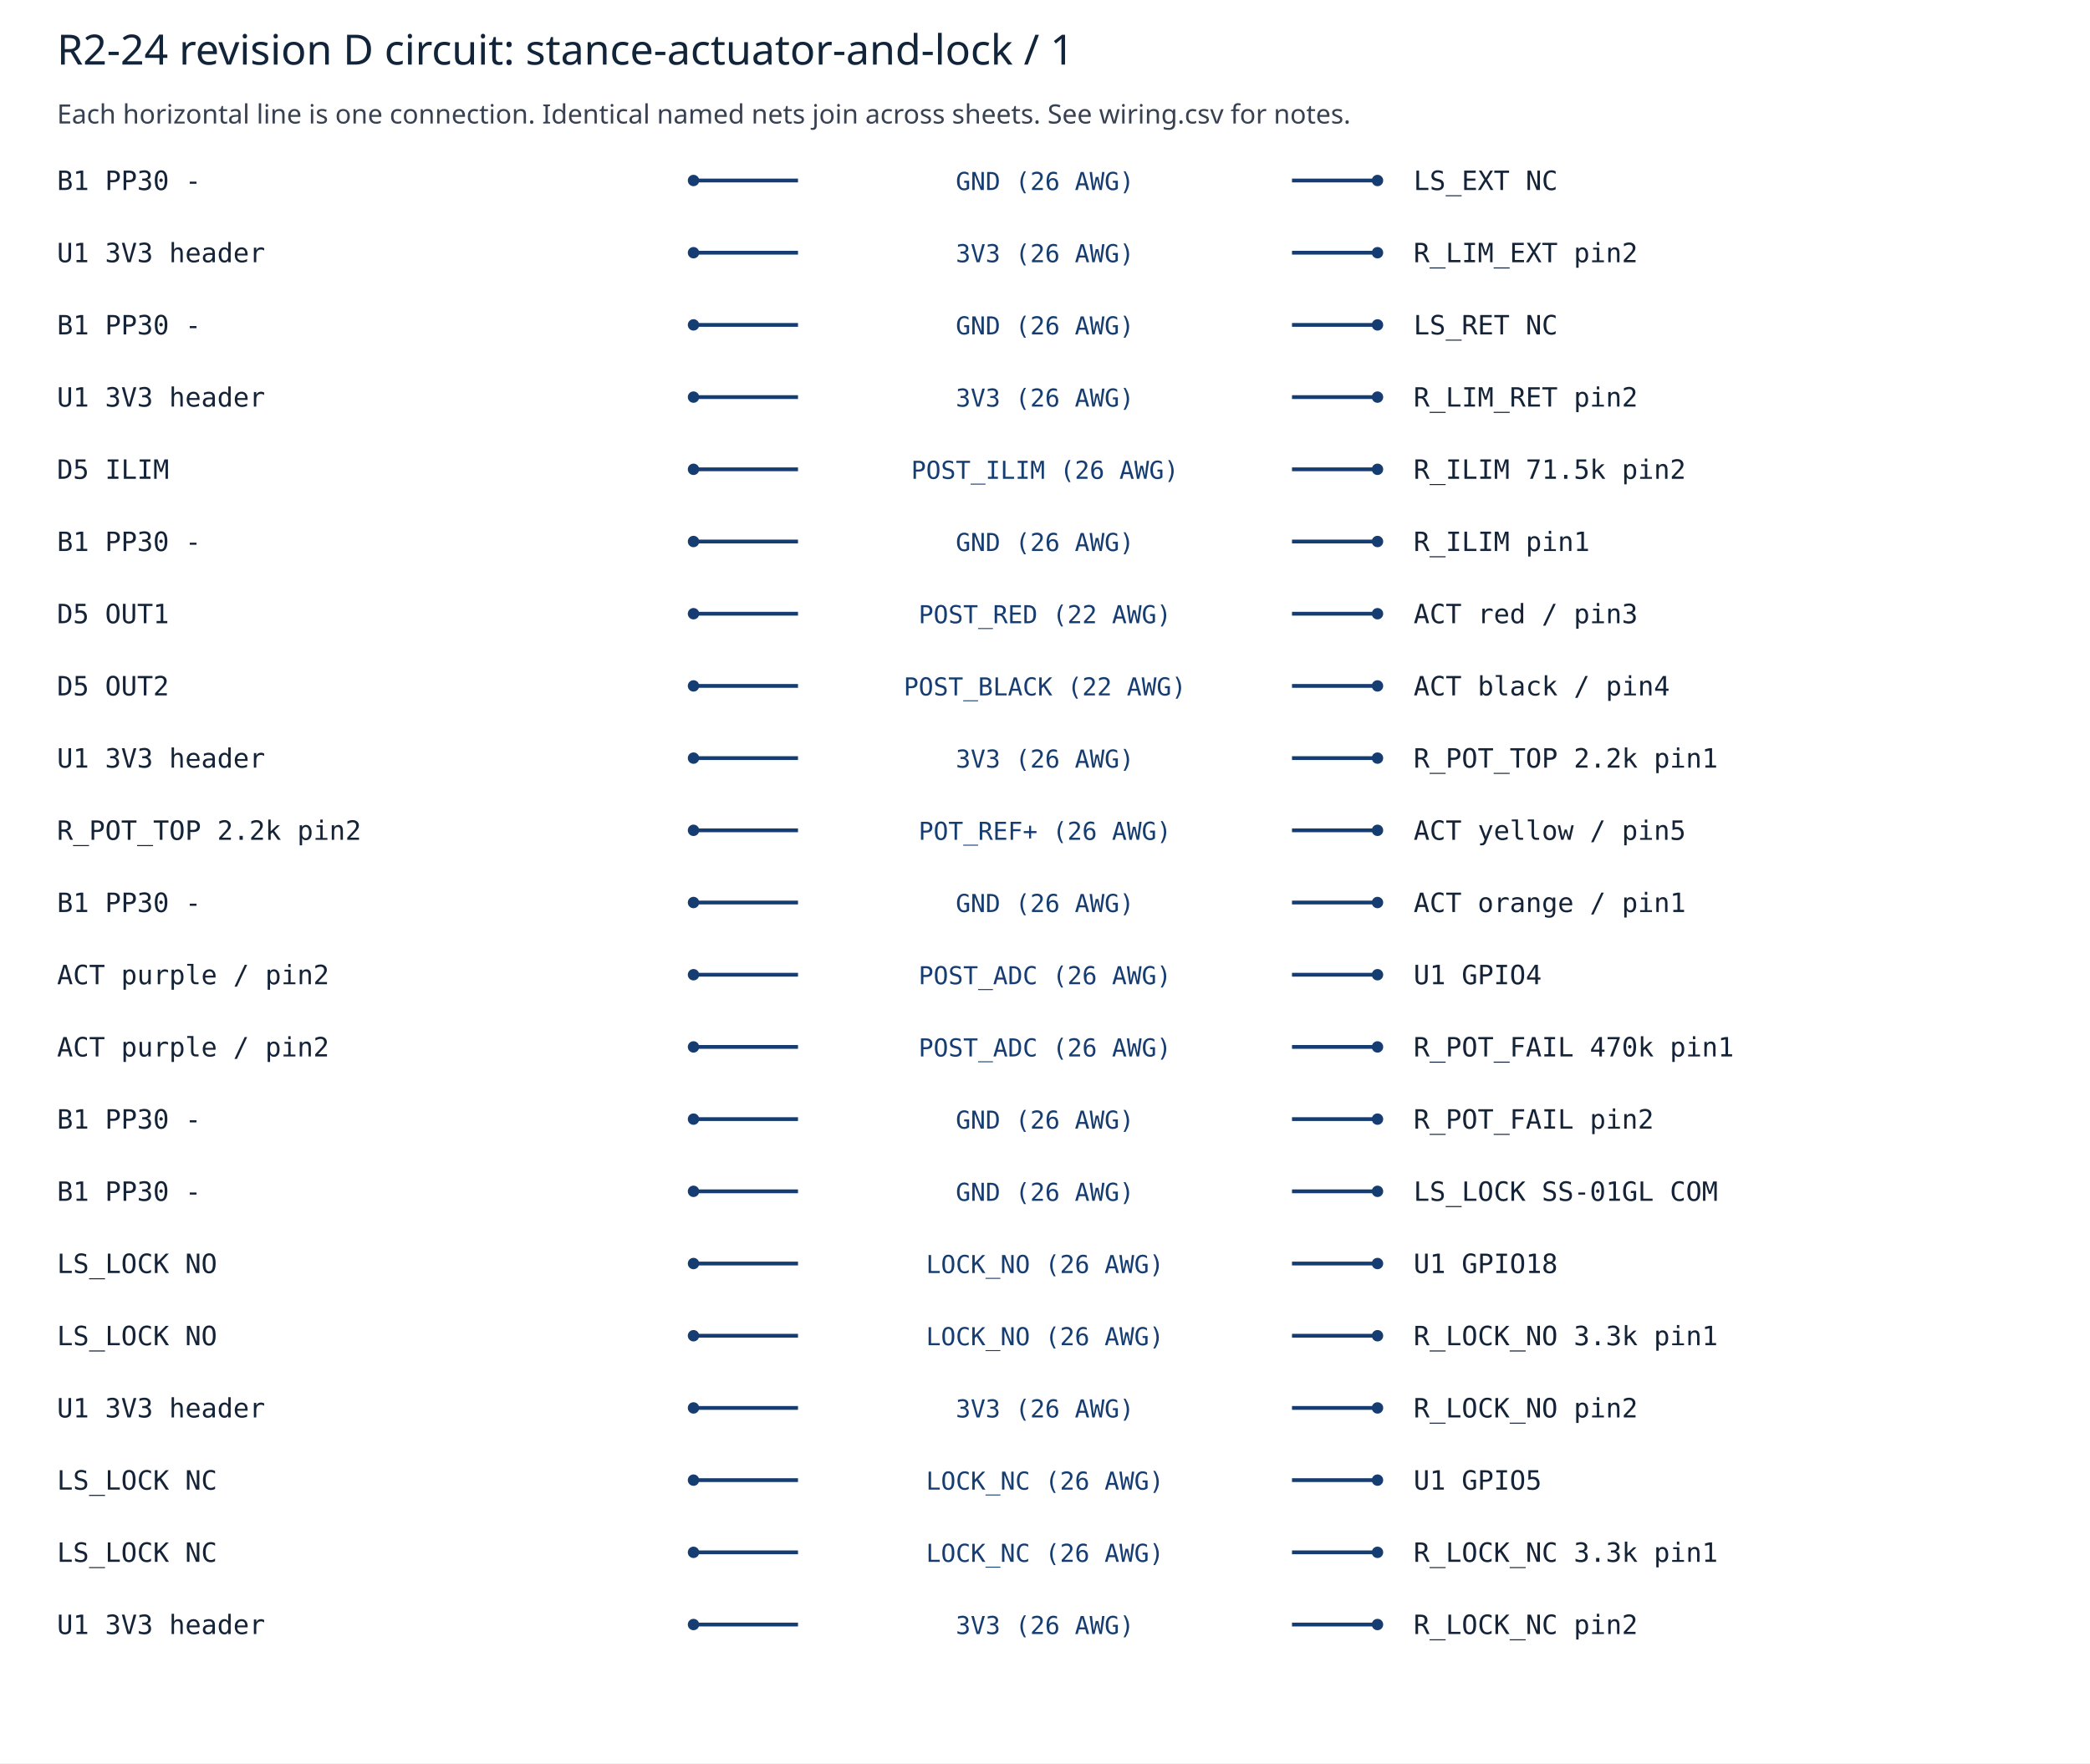
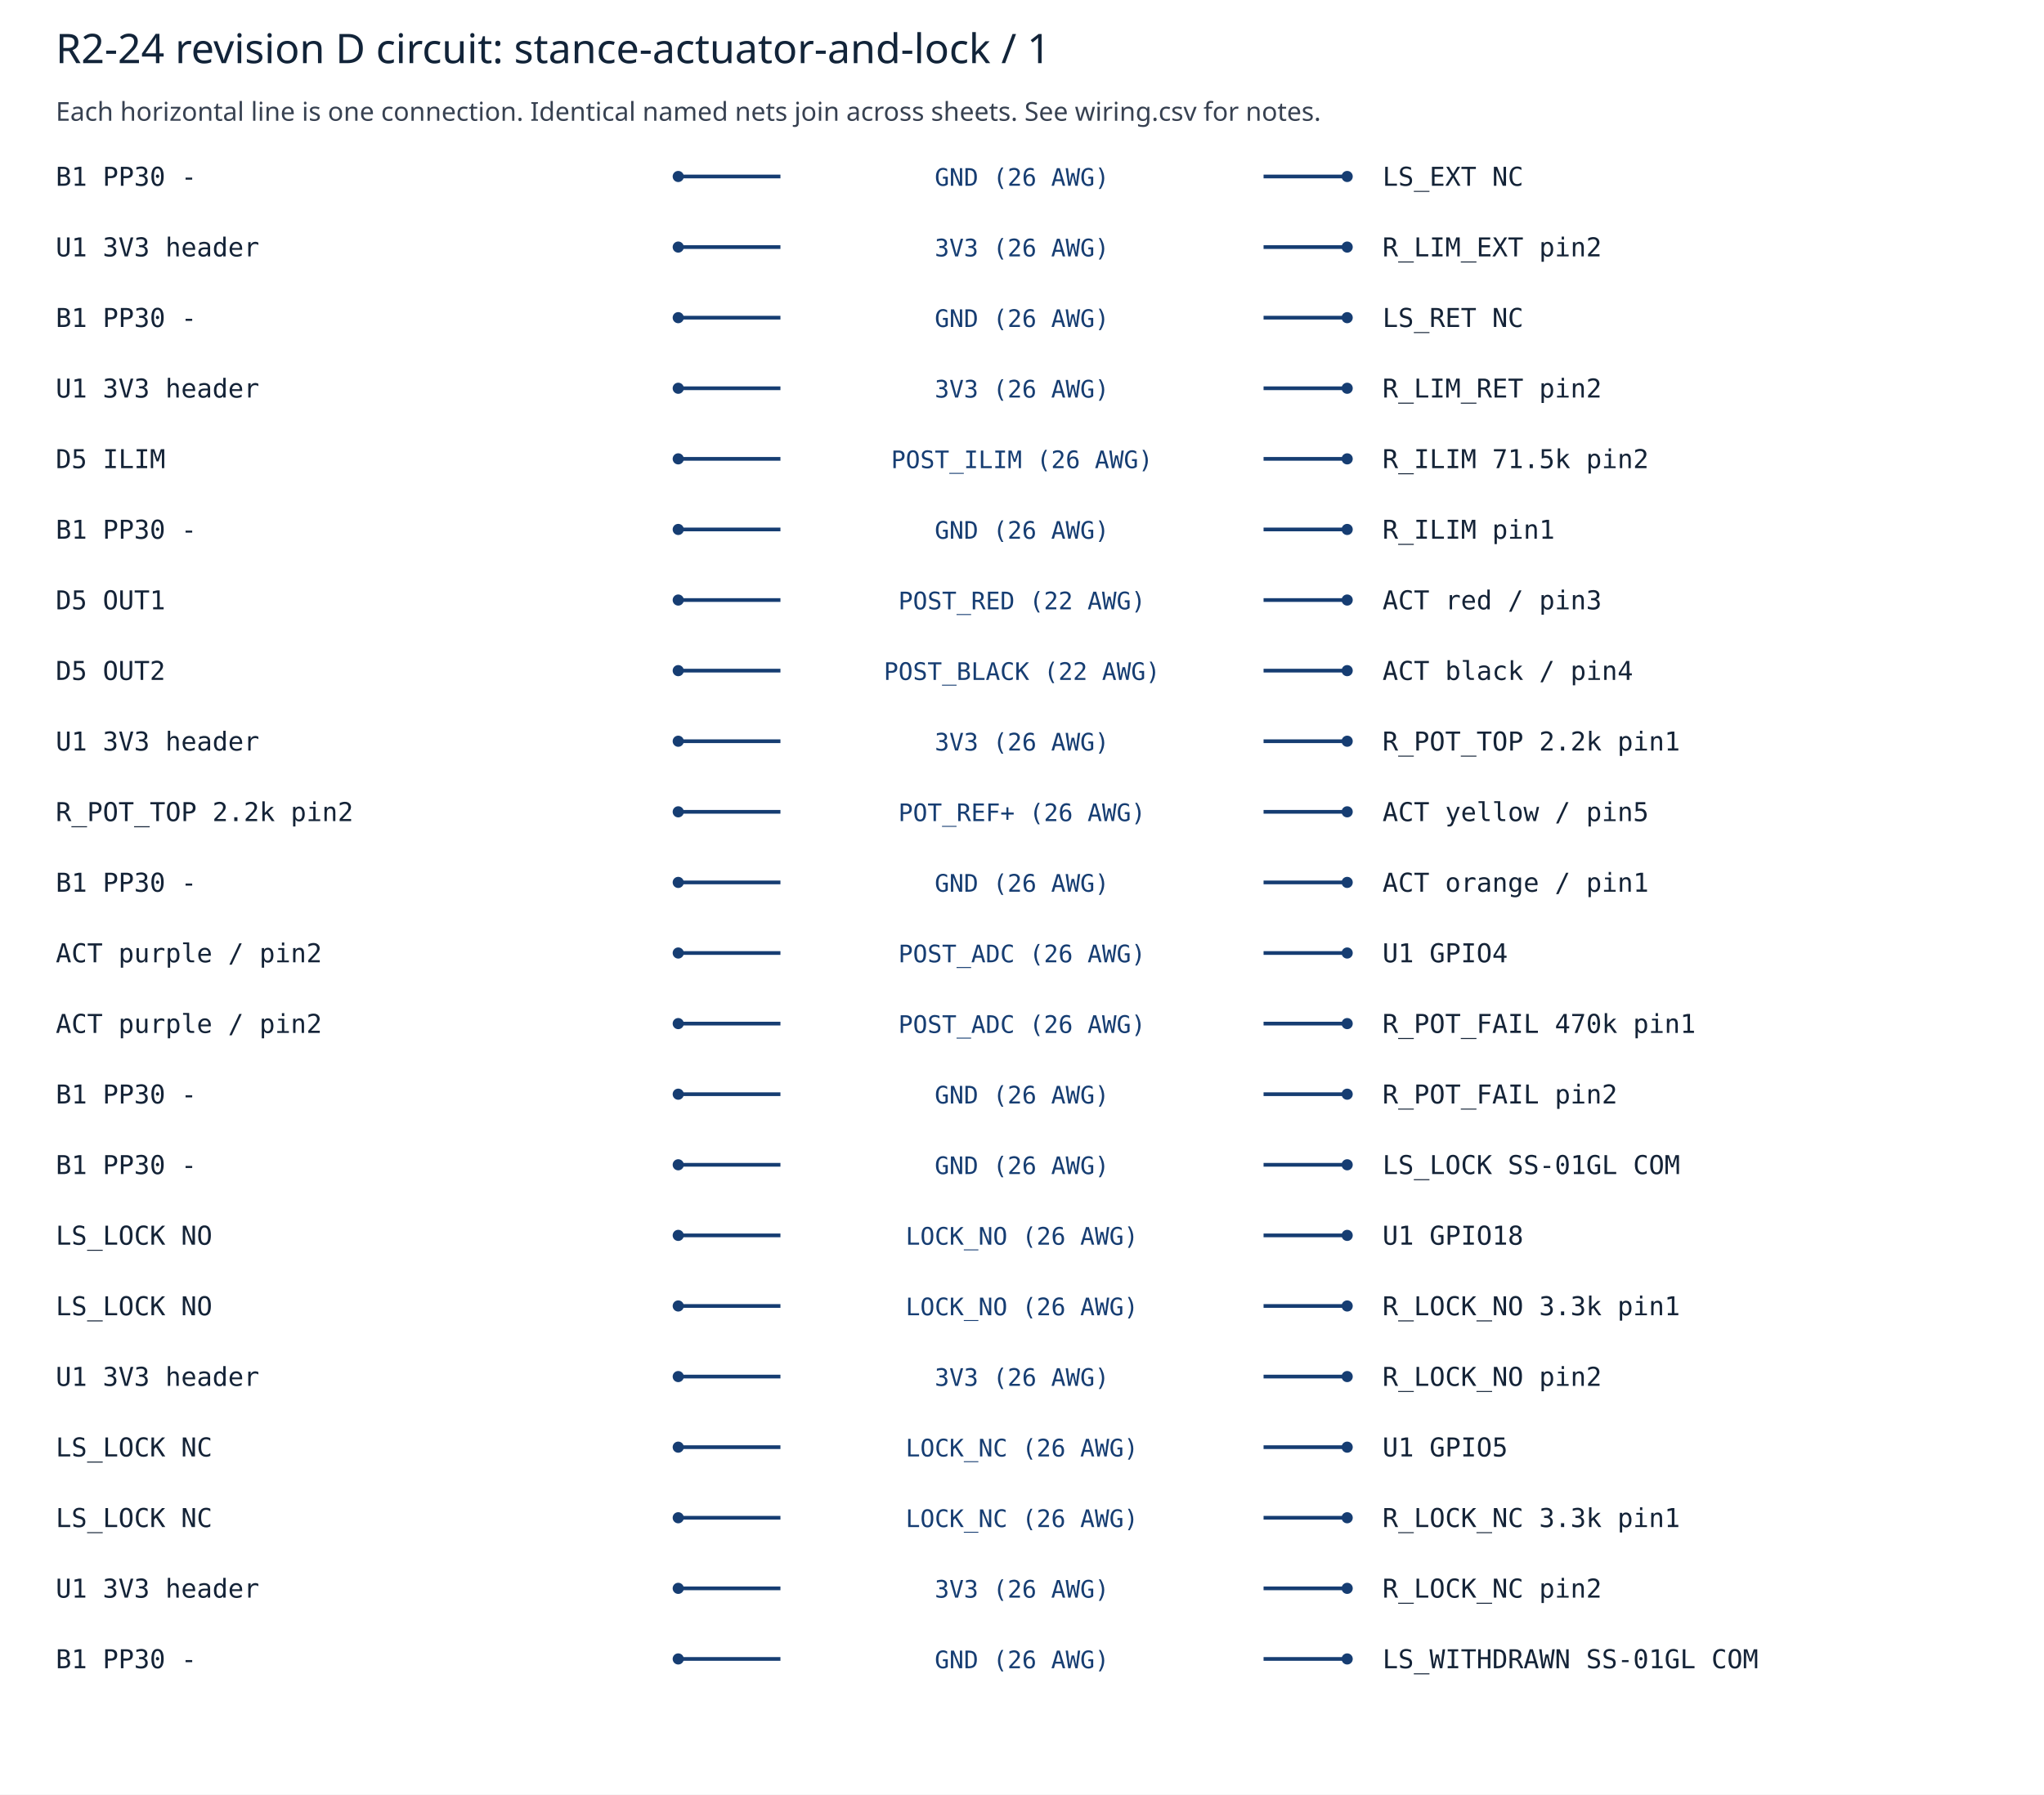
- <svg xmlns="http://www.w3.org/2000/svg" width="1100" height="928" viewBox="0 0 1100 928">
-   <rect width="1100" height="928" fill="white" />
+ <svg xmlns="http://www.w3.org/2000/svg" width="1100" height="966" viewBox="0 0 1100 966">
+   <rect width="1100" height="966" fill="white" />
  <text x="30" y="34" font-family="sans-serif" font-size="22" fill="#122439">R2-24 revision D circuit: stance-actuator-and-lock / 1</text>
  <text x="30" y="65" font-family="sans-serif" font-size="14" fill="#374151">Each horizontal line is one connection. Identical named nets join across sheets. See wiring.csv for notes.</text>
  <text x="30" y="100" font-family="monospace" font-size="14" fill="#142337">B1 PP30 -</text>
  <path d="M 365 95 H 725" stroke="#163d72" stroke-width="2" fill="none" />
  <circle cx="365" cy="95" r="3" fill="#163d72" />
  <circle cx="725" cy="95" r="3" fill="#163d72" />
  <rect x="420" y="83" width="260" height="22" fill="white" />
  <text x="550" y="100" text-anchor="middle" font-family="monospace" font-size="13" fill="#163d72">GND (26 AWG)</text>
  <text x="744" y="100" font-family="monospace" font-size="14" fill="#142337">LS_EXT NC</text>
  <text x="30" y="138" font-family="monospace" font-size="14" fill="#142337">U1 3V3 header</text>
  <path d="M 365 133 H 725" stroke="#163d72" stroke-width="2" fill="none" />
  <circle cx="365" cy="133" r="3" fill="#163d72" />
  <circle cx="725" cy="133" r="3" fill="#163d72" />
  <rect x="420" y="121" width="260" height="22" fill="white" />
  <text x="550" y="138" text-anchor="middle" font-family="monospace" font-size="13" fill="#163d72">3V3 (26 AWG)</text>
  <text x="744" y="138" font-family="monospace" font-size="14" fill="#142337">R_LIM_EXT pin2</text>
  <text x="30" y="176" font-family="monospace" font-size="14" fill="#142337">B1 PP30 -</text>
  <path d="M 365 171 H 725" stroke="#163d72" stroke-width="2" fill="none" />
  <circle cx="365" cy="171" r="3" fill="#163d72" />
  <circle cx="725" cy="171" r="3" fill="#163d72" />
  <rect x="420" y="159" width="260" height="22" fill="white" />
  <text x="550" y="176" text-anchor="middle" font-family="monospace" font-size="13" fill="#163d72">GND (26 AWG)</text>
  <text x="744" y="176" font-family="monospace" font-size="14" fill="#142337">LS_RET NC</text>
  <text x="30" y="214" font-family="monospace" font-size="14" fill="#142337">U1 3V3 header</text>
  <path d="M 365 209 H 725" stroke="#163d72" stroke-width="2" fill="none" />
  <circle cx="365" cy="209" r="3" fill="#163d72" />
  <circle cx="725" cy="209" r="3" fill="#163d72" />
  <rect x="420" y="197" width="260" height="22" fill="white" />
  <text x="550" y="214" text-anchor="middle" font-family="monospace" font-size="13" fill="#163d72">3V3 (26 AWG)</text>
  <text x="744" y="214" font-family="monospace" font-size="14" fill="#142337">R_LIM_RET pin2</text>
  <text x="30" y="252" font-family="monospace" font-size="14" fill="#142337">D5 ILIM</text>
  <path d="M 365 247 H 725" stroke="#163d72" stroke-width="2" fill="none" />
  <circle cx="365" cy="247" r="3" fill="#163d72" />
  <circle cx="725" cy="247" r="3" fill="#163d72" />
  <rect x="420" y="235" width="260" height="22" fill="white" />
  <text x="550" y="252" text-anchor="middle" font-family="monospace" font-size="13" fill="#163d72">POST_ILIM (26 AWG)</text>
  <text x="744" y="252" font-family="monospace" font-size="14" fill="#142337">R_ILIM 71.5k pin2</text>
  <text x="30" y="290" font-family="monospace" font-size="14" fill="#142337">B1 PP30 -</text>
  <path d="M 365 285 H 725" stroke="#163d72" stroke-width="2" fill="none" />
  <circle cx="365" cy="285" r="3" fill="#163d72" />
  <circle cx="725" cy="285" r="3" fill="#163d72" />
  <rect x="420" y="273" width="260" height="22" fill="white" />
  <text x="550" y="290" text-anchor="middle" font-family="monospace" font-size="13" fill="#163d72">GND (26 AWG)</text>
  <text x="744" y="290" font-family="monospace" font-size="14" fill="#142337">R_ILIM pin1</text>
  <text x="30" y="328" font-family="monospace" font-size="14" fill="#142337">D5 OUT1</text>
  <path d="M 365 323 H 725" stroke="#163d72" stroke-width="2" fill="none" />
  <circle cx="365" cy="323" r="3" fill="#163d72" />
  <circle cx="725" cy="323" r="3" fill="#163d72" />
  <rect x="420" y="311" width="260" height="22" fill="white" />
  <text x="550" y="328" text-anchor="middle" font-family="monospace" font-size="13" fill="#163d72">POST_RED (22 AWG)</text>
  <text x="744" y="328" font-family="monospace" font-size="14" fill="#142337">ACT red / pin3</text>
  <text x="30" y="366" font-family="monospace" font-size="14" fill="#142337">D5 OUT2</text>
  <path d="M 365 361 H 725" stroke="#163d72" stroke-width="2" fill="none" />
  <circle cx="365" cy="361" r="3" fill="#163d72" />
  <circle cx="725" cy="361" r="3" fill="#163d72" />
  <rect x="420" y="349" width="260" height="22" fill="white" />
  <text x="550" y="366" text-anchor="middle" font-family="monospace" font-size="13" fill="#163d72">POST_BLACK (22 AWG)</text>
  <text x="744" y="366" font-family="monospace" font-size="14" fill="#142337">ACT black / pin4</text>
  <text x="30" y="404" font-family="monospace" font-size="14" fill="#142337">U1 3V3 header</text>
  <path d="M 365 399 H 725" stroke="#163d72" stroke-width="2" fill="none" />
  <circle cx="365" cy="399" r="3" fill="#163d72" />
  <circle cx="725" cy="399" r="3" fill="#163d72" />
  <rect x="420" y="387" width="260" height="22" fill="white" />
  <text x="550" y="404" text-anchor="middle" font-family="monospace" font-size="13" fill="#163d72">3V3 (26 AWG)</text>
  <text x="744" y="404" font-family="monospace" font-size="14" fill="#142337">R_POT_TOP 2.2k pin1</text>
  <text x="30" y="442" font-family="monospace" font-size="14" fill="#142337">R_POT_TOP 2.2k pin2</text>
  <path d="M 365 437 H 725" stroke="#163d72" stroke-width="2" fill="none" />
  <circle cx="365" cy="437" r="3" fill="#163d72" />
  <circle cx="725" cy="437" r="3" fill="#163d72" />
  <rect x="420" y="425" width="260" height="22" fill="white" />
  <text x="550" y="442" text-anchor="middle" font-family="monospace" font-size="13" fill="#163d72">POT_REF+ (26 AWG)</text>
  <text x="744" y="442" font-family="monospace" font-size="14" fill="#142337">ACT yellow / pin5</text>
  <text x="30" y="480" font-family="monospace" font-size="14" fill="#142337">B1 PP30 -</text>
  <path d="M 365 475 H 725" stroke="#163d72" stroke-width="2" fill="none" />
  <circle cx="365" cy="475" r="3" fill="#163d72" />
  <circle cx="725" cy="475" r="3" fill="#163d72" />
  <rect x="420" y="463" width="260" height="22" fill="white" />
  <text x="550" y="480" text-anchor="middle" font-family="monospace" font-size="13" fill="#163d72">GND (26 AWG)</text>
  <text x="744" y="480" font-family="monospace" font-size="14" fill="#142337">ACT orange / pin1</text>
  <text x="30" y="518" font-family="monospace" font-size="14" fill="#142337">ACT purple / pin2</text>
  <path d="M 365 513 H 725" stroke="#163d72" stroke-width="2" fill="none" />
  <circle cx="365" cy="513" r="3" fill="#163d72" />
  <circle cx="725" cy="513" r="3" fill="#163d72" />
  <rect x="420" y="501" width="260" height="22" fill="white" />
  <text x="550" y="518" text-anchor="middle" font-family="monospace" font-size="13" fill="#163d72">POST_ADC (26 AWG)</text>
  <text x="744" y="518" font-family="monospace" font-size="14" fill="#142337">U1 GPIO4</text>
  <text x="30" y="556" font-family="monospace" font-size="14" fill="#142337">ACT purple / pin2</text>
  <path d="M 365 551 H 725" stroke="#163d72" stroke-width="2" fill="none" />
  <circle cx="365" cy="551" r="3" fill="#163d72" />
  <circle cx="725" cy="551" r="3" fill="#163d72" />
  <rect x="420" y="539" width="260" height="22" fill="white" />
  <text x="550" y="556" text-anchor="middle" font-family="monospace" font-size="13" fill="#163d72">POST_ADC (26 AWG)</text>
  <text x="744" y="556" font-family="monospace" font-size="14" fill="#142337">R_POT_FAIL 470k pin1</text>
  <text x="30" y="594" font-family="monospace" font-size="14" fill="#142337">B1 PP30 -</text>
  <path d="M 365 589 H 725" stroke="#163d72" stroke-width="2" fill="none" />
  <circle cx="365" cy="589" r="3" fill="#163d72" />
  <circle cx="725" cy="589" r="3" fill="#163d72" />
  <rect x="420" y="577" width="260" height="22" fill="white" />
  <text x="550" y="594" text-anchor="middle" font-family="monospace" font-size="13" fill="#163d72">GND (26 AWG)</text>
  <text x="744" y="594" font-family="monospace" font-size="14" fill="#142337">R_POT_FAIL pin2</text>
  <text x="30" y="632" font-family="monospace" font-size="14" fill="#142337">B1 PP30 -</text>
  <path d="M 365 627 H 725" stroke="#163d72" stroke-width="2" fill="none" />
  <circle cx="365" cy="627" r="3" fill="#163d72" />
  <circle cx="725" cy="627" r="3" fill="#163d72" />
  <rect x="420" y="615" width="260" height="22" fill="white" />
  <text x="550" y="632" text-anchor="middle" font-family="monospace" font-size="13" fill="#163d72">GND (26 AWG)</text>
  <text x="744" y="632" font-family="monospace" font-size="14" fill="#142337">LS_LOCK SS-01GL COM</text>
  <text x="30" y="670" font-family="monospace" font-size="14" fill="#142337">LS_LOCK NO</text>
  <path d="M 365 665 H 725" stroke="#163d72" stroke-width="2" fill="none" />
  <circle cx="365" cy="665" r="3" fill="#163d72" />
  <circle cx="725" cy="665" r="3" fill="#163d72" />
  <rect x="420" y="653" width="260" height="22" fill="white" />
  <text x="550" y="670" text-anchor="middle" font-family="monospace" font-size="13" fill="#163d72">LOCK_NO (26 AWG)</text>
  <text x="744" y="670" font-family="monospace" font-size="14" fill="#142337">U1 GPIO18</text>
  <text x="30" y="708" font-family="monospace" font-size="14" fill="#142337">LS_LOCK NO</text>
  <path d="M 365 703 H 725" stroke="#163d72" stroke-width="2" fill="none" />
  <circle cx="365" cy="703" r="3" fill="#163d72" />
  <circle cx="725" cy="703" r="3" fill="#163d72" />
  <rect x="420" y="691" width="260" height="22" fill="white" />
  <text x="550" y="708" text-anchor="middle" font-family="monospace" font-size="13" fill="#163d72">LOCK_NO (26 AWG)</text>
  <text x="744" y="708" font-family="monospace" font-size="14" fill="#142337">R_LOCK_NO 3.3k pin1</text>
  <text x="30" y="746" font-family="monospace" font-size="14" fill="#142337">U1 3V3 header</text>
  <path d="M 365 741 H 725" stroke="#163d72" stroke-width="2" fill="none" />
  <circle cx="365" cy="741" r="3" fill="#163d72" />
  <circle cx="725" cy="741" r="3" fill="#163d72" />
  <rect x="420" y="729" width="260" height="22" fill="white" />
  <text x="550" y="746" text-anchor="middle" font-family="monospace" font-size="13" fill="#163d72">3V3 (26 AWG)</text>
  <text x="744" y="746" font-family="monospace" font-size="14" fill="#142337">R_LOCK_NO pin2</text>
  <text x="30" y="784" font-family="monospace" font-size="14" fill="#142337">LS_LOCK NC</text>
  <path d="M 365 779 H 725" stroke="#163d72" stroke-width="2" fill="none" />
  <circle cx="365" cy="779" r="3" fill="#163d72" />
  <circle cx="725" cy="779" r="3" fill="#163d72" />
  <rect x="420" y="767" width="260" height="22" fill="white" />
  <text x="550" y="784" text-anchor="middle" font-family="monospace" font-size="13" fill="#163d72">LOCK_NC (26 AWG)</text>
  <text x="744" y="784" font-family="monospace" font-size="14" fill="#142337">U1 GPIO5</text>
  <text x="30" y="822" font-family="monospace" font-size="14" fill="#142337">LS_LOCK NC</text>
  <path d="M 365 817 H 725" stroke="#163d72" stroke-width="2" fill="none" />
  <circle cx="365" cy="817" r="3" fill="#163d72" />
  <circle cx="725" cy="817" r="3" fill="#163d72" />
  <rect x="420" y="805" width="260" height="22" fill="white" />
  <text x="550" y="822" text-anchor="middle" font-family="monospace" font-size="13" fill="#163d72">LOCK_NC (26 AWG)</text>
  <text x="744" y="822" font-family="monospace" font-size="14" fill="#142337">R_LOCK_NC 3.3k pin1</text>
  <text x="30" y="860" font-family="monospace" font-size="14" fill="#142337">U1 3V3 header</text>
  <path d="M 365 855 H 725" stroke="#163d72" stroke-width="2" fill="none" />
  <circle cx="365" cy="855" r="3" fill="#163d72" />
  <circle cx="725" cy="855" r="3" fill="#163d72" />
  <rect x="420" y="843" width="260" height="22" fill="white" />
  <text x="550" y="860" text-anchor="middle" font-family="monospace" font-size="13" fill="#163d72">3V3 (26 AWG)</text>
  <text x="744" y="860" font-family="monospace" font-size="14" fill="#142337">R_LOCK_NC pin2</text>
+   <text x="30" y="898" font-family="monospace" font-size="14" fill="#142337">B1 PP30 -</text>
+   <path d="M 365 893 H 725" stroke="#163d72" stroke-width="2" fill="none" />
+   <circle cx="365" cy="893" r="3" fill="#163d72" />
+   <circle cx="725" cy="893" r="3" fill="#163d72" />
+   <rect x="420" y="881" width="260" height="22" fill="white" />
+   <text x="550" y="898" text-anchor="middle" font-family="monospace" font-size="13" fill="#163d72">GND (26 AWG)</text>
+   <text x="744" y="898" font-family="monospace" font-size="14" fill="#142337">LS_WITHDRAWN SS-01GL COM</text>
</svg>
